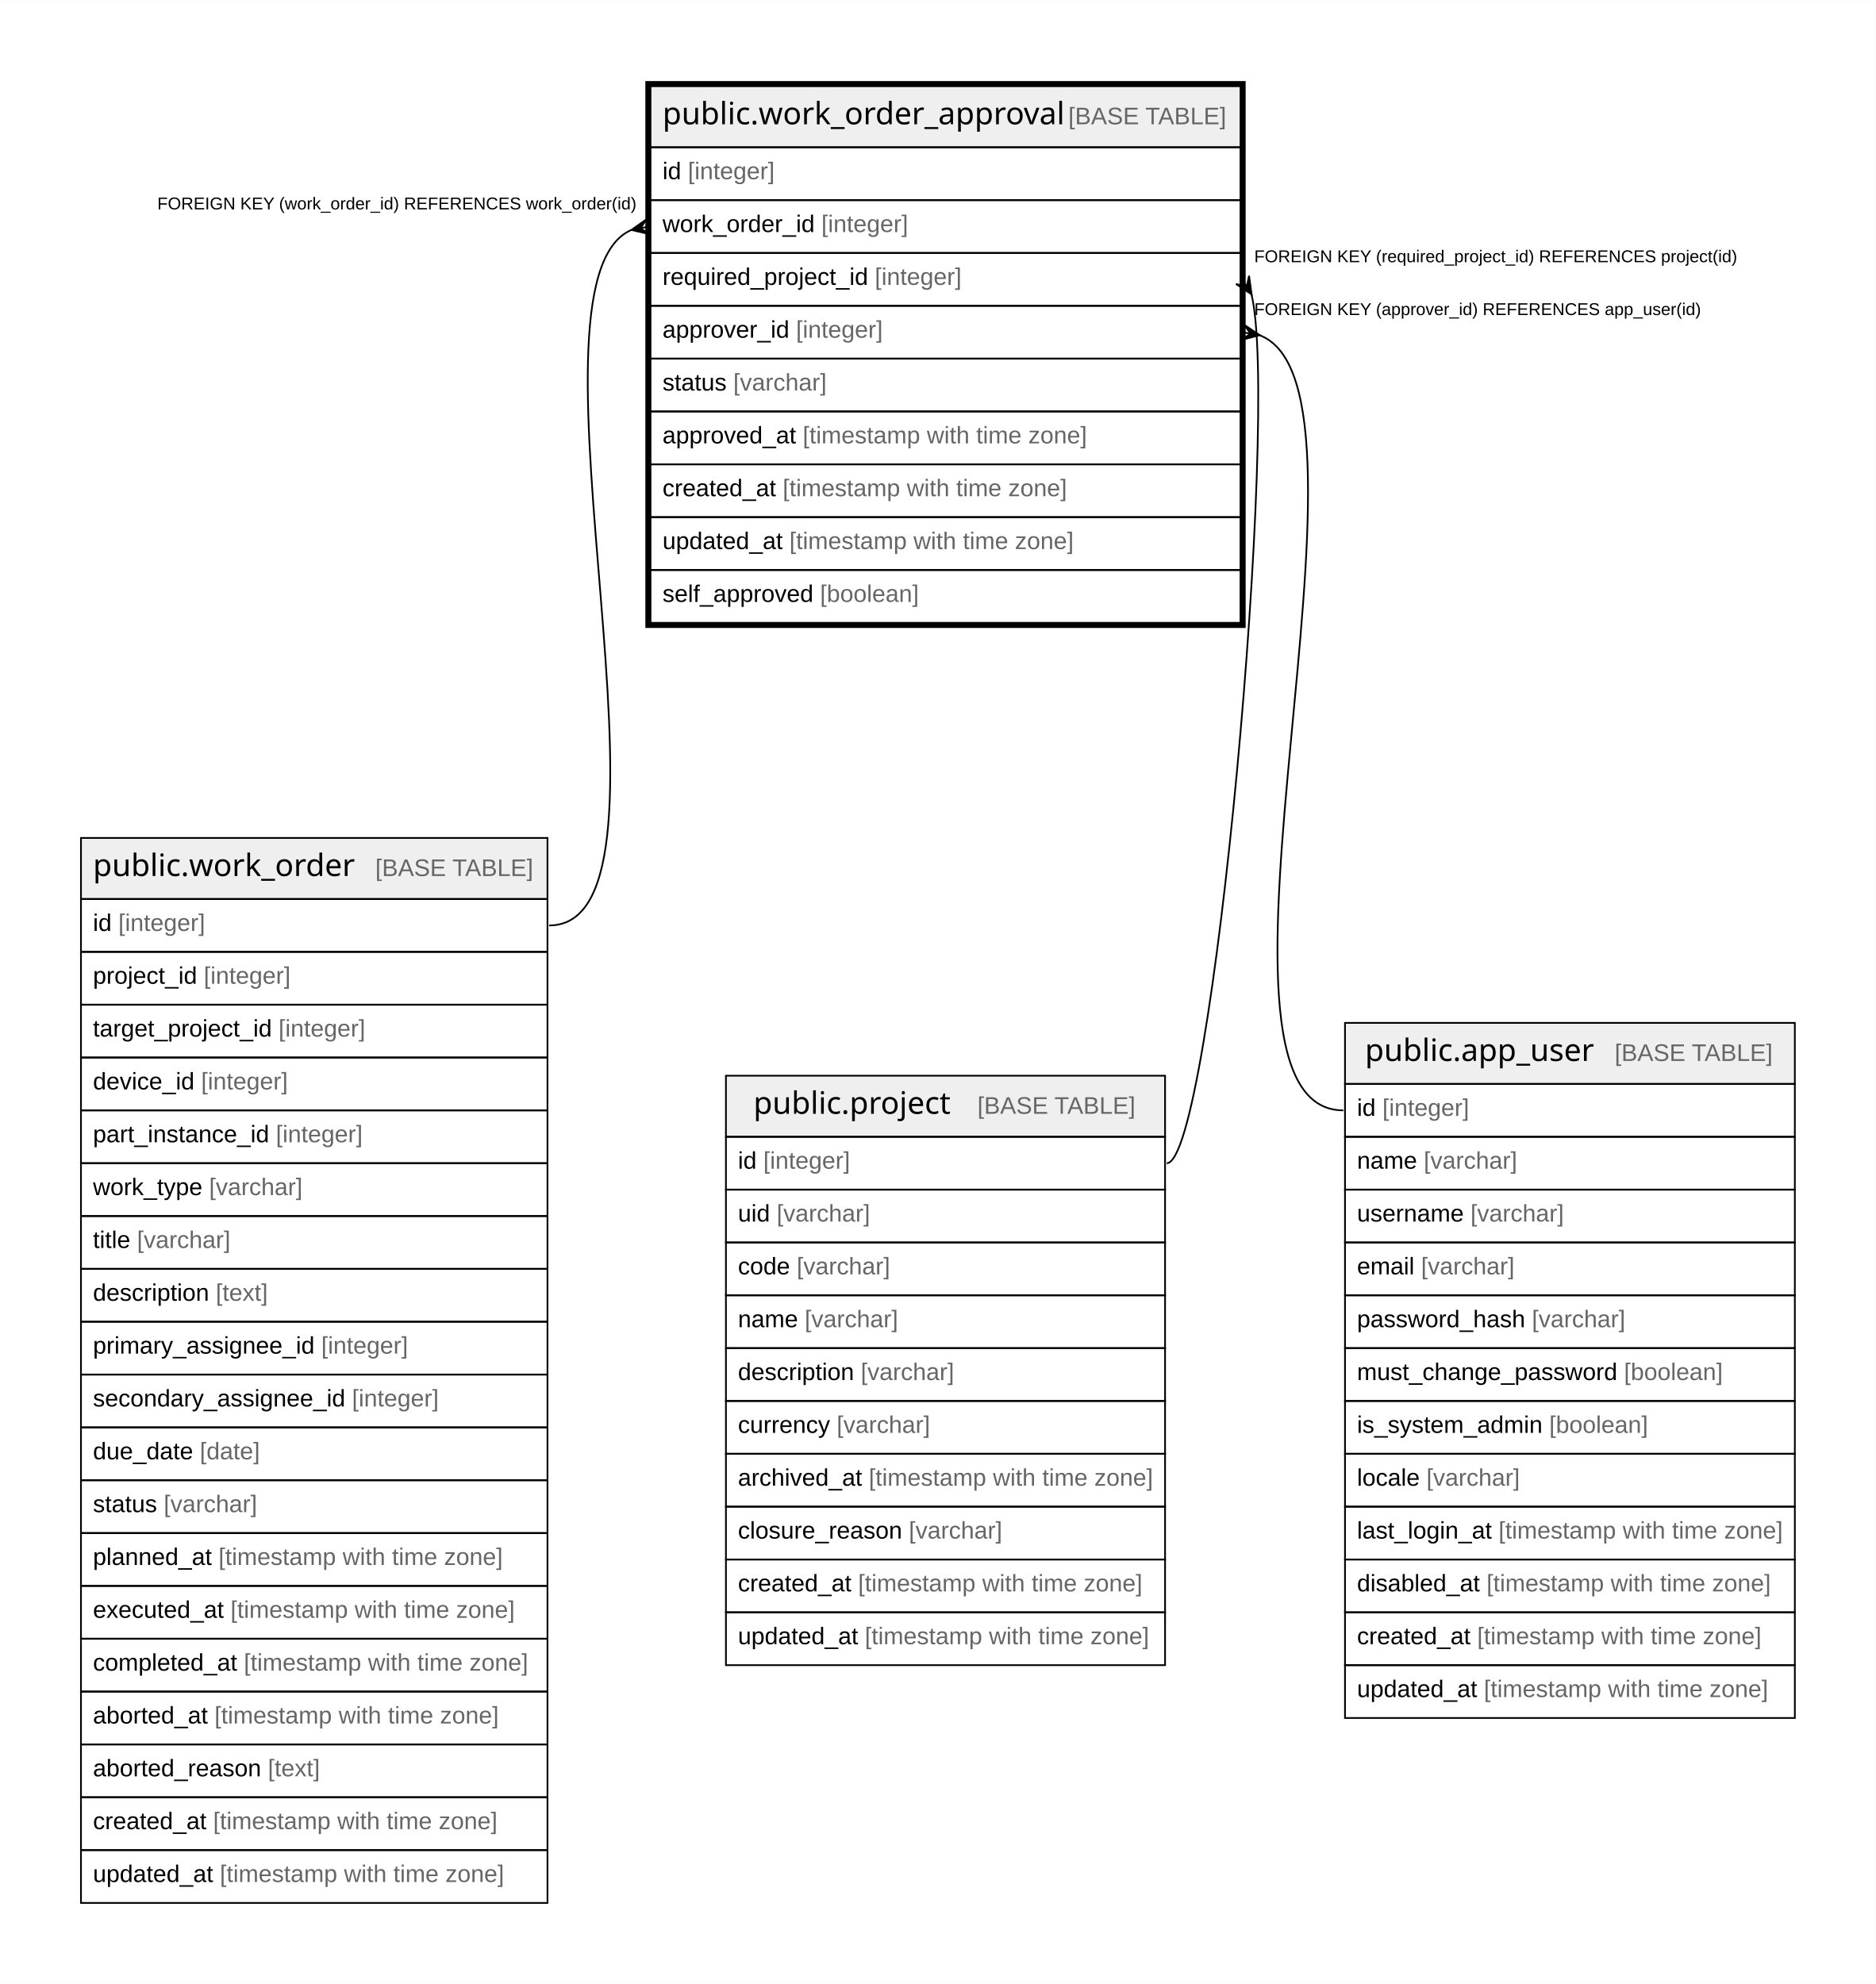
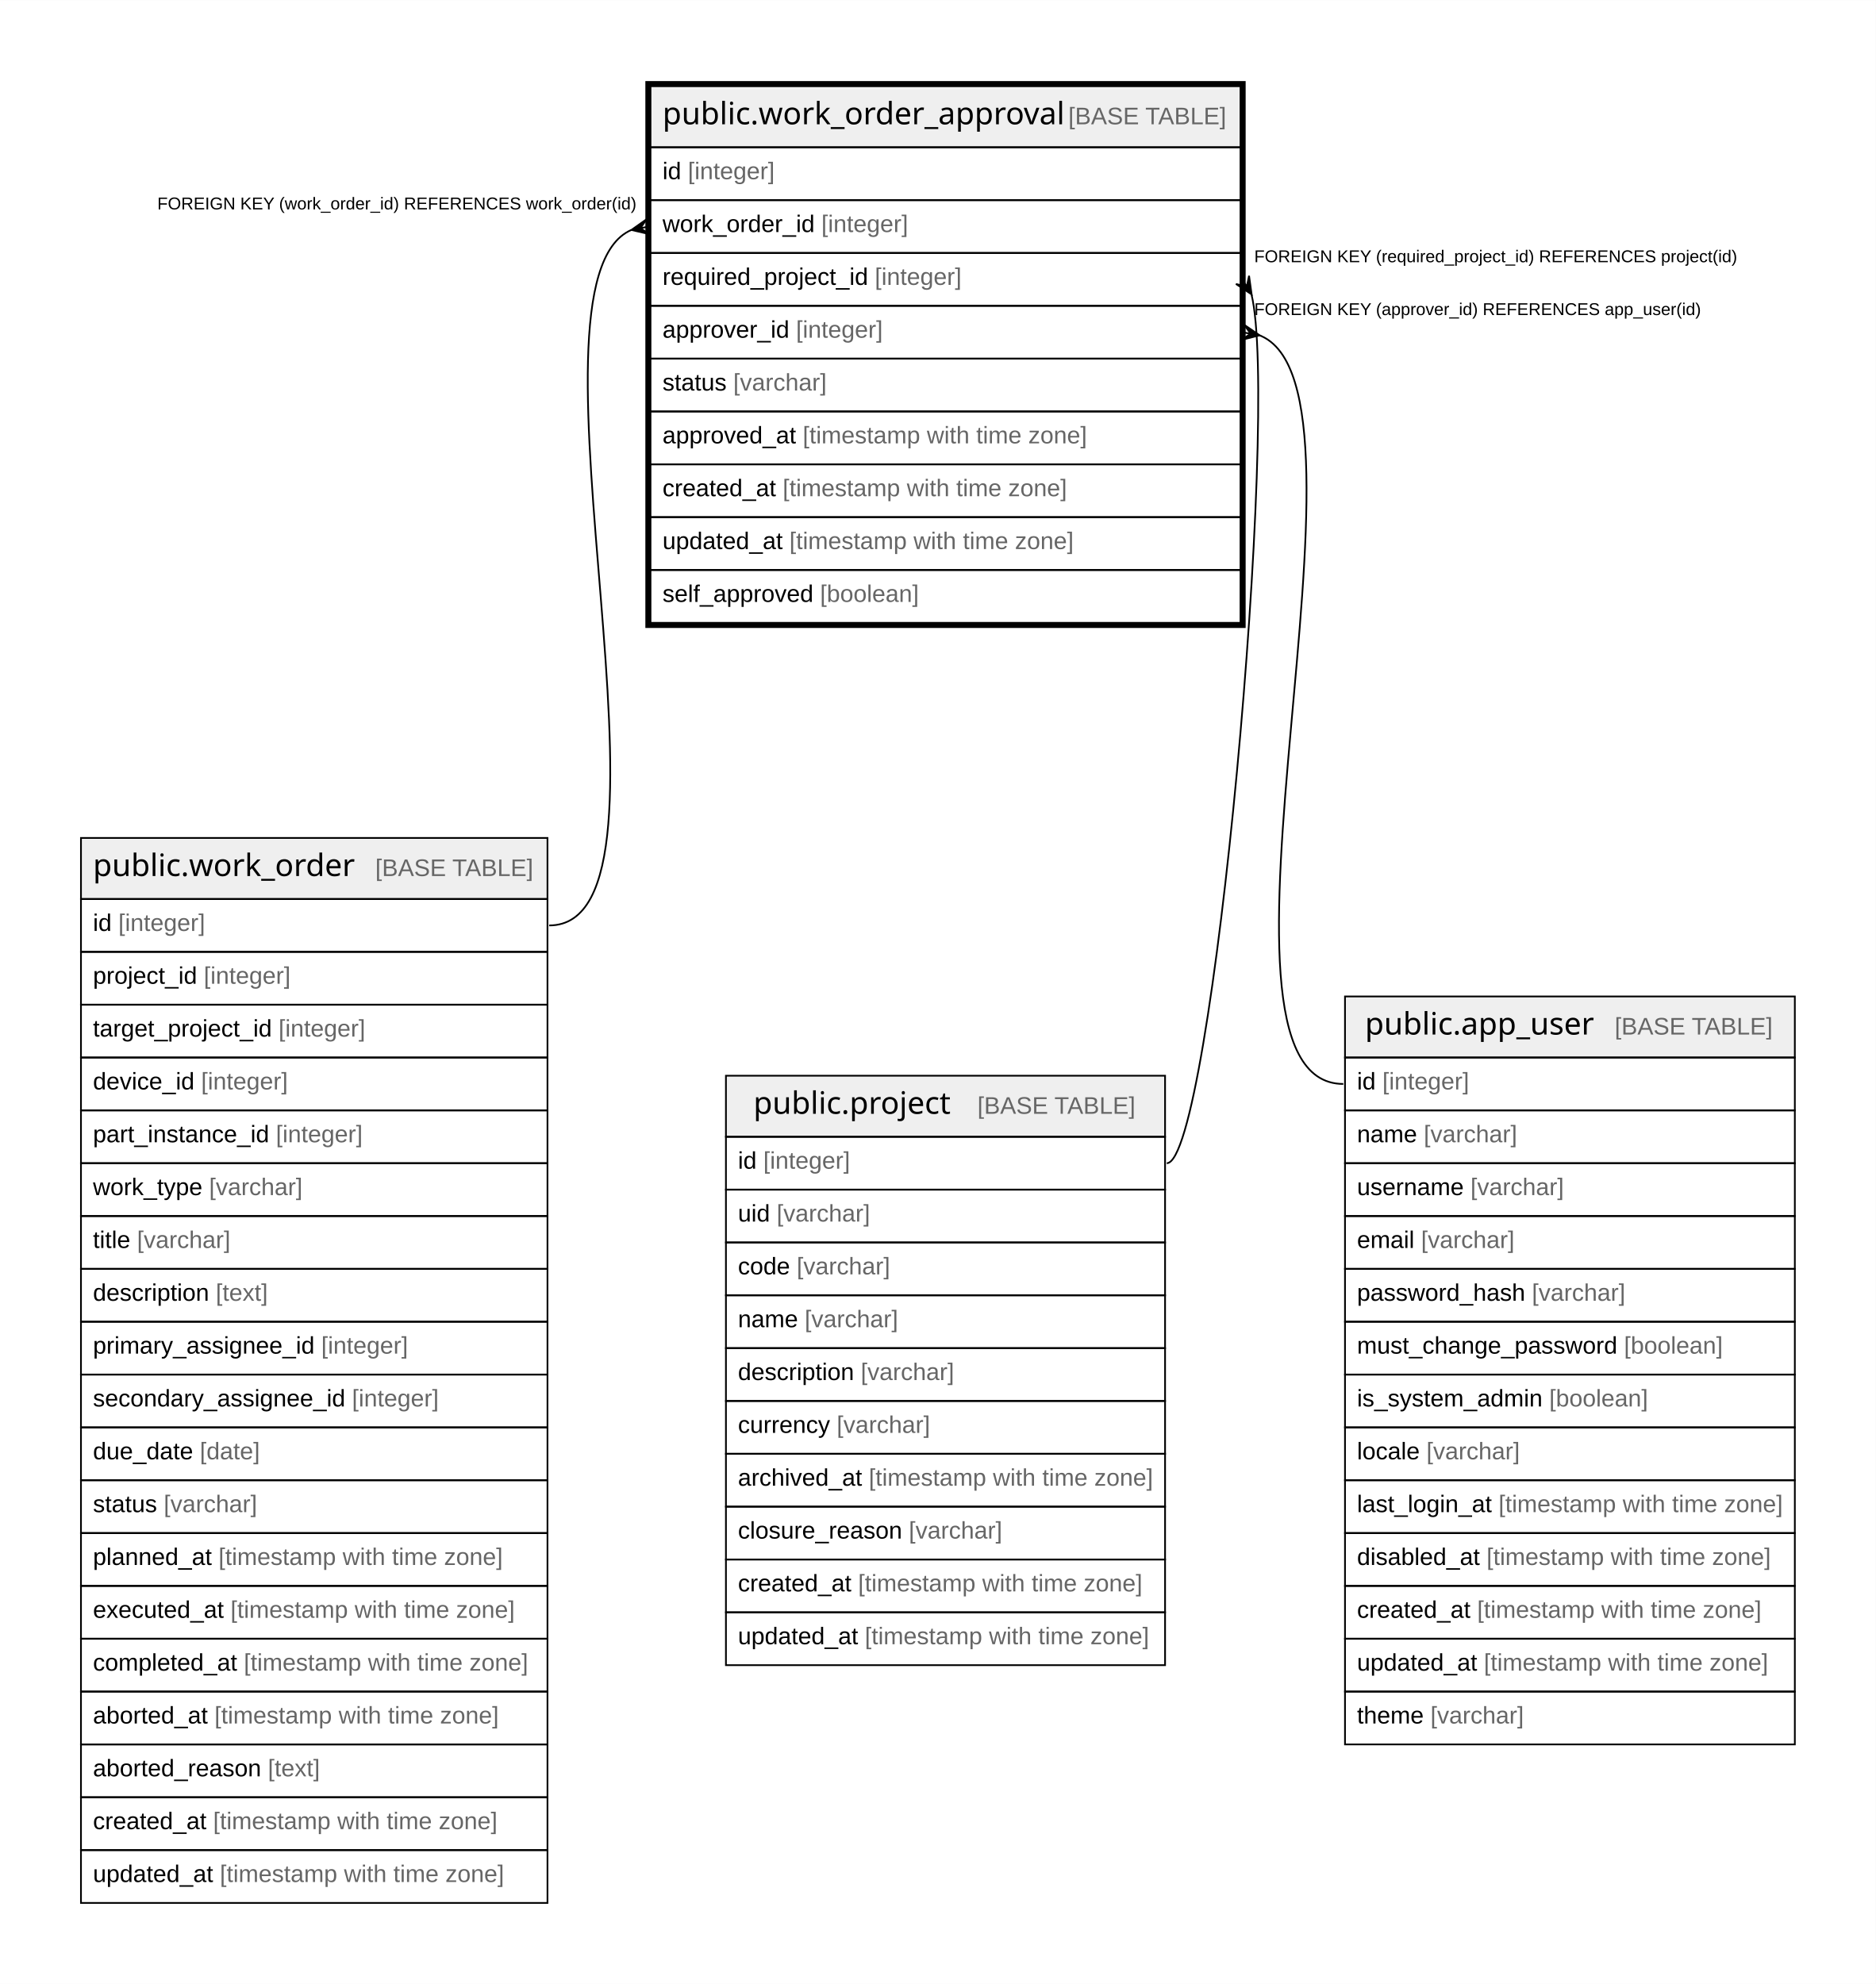
<svg xmlns="http://www.w3.org/2000/svg" width="1093pt" height="1156pt" viewBox="0.00 0.00 1093.49 1156.40">
  <g id="graph0" class="graph" transform="scale(1 1) rotate(0) translate(4 1152.4)">
    <polygon fill="white" stroke="none" points="-4,4 -4,-1152.4 1089.49,-1152.4 1089.49,4 -4,4" />
    <g id="node1" class="node">
      <polygon fill="#efefef" stroke="none" points="375.21,-1066.6 375.21,-1102.2 719.14,-1102.2 719.14,-1066.6 375.21,-1066.6" />
      <polygon fill="none" stroke="black" points="375.21,-1066.6 375.21,-1102.2 719.14,-1102.2 719.14,-1066.6 375.21,-1066.6" />
      <text text-anchor="start" x="382.21" y="-1080" font-family="Arial Bold" font-size="18.00">public.work_order_approval</text>
      <text text-anchor="start" x="587.65" y="-1080" font-family="Arial" font-size="14.00">    </text>
      <text text-anchor="start" x="618.77" y="-1080" font-family="Arial" font-size="14.00" fill="#666666">[BASE TABLE]</text>
      <polygon fill="none" stroke="black" points="375.21,-1035.8 375.21,-1066.6 719.14,-1066.6 719.14,-1035.8 375.21,-1035.8" />
      <text text-anchor="start" x="382.21" y="-1048" font-family="Arial" font-size="14.00">id </text>
      <text text-anchor="start" x="397" y="-1048" font-family="Arial" font-size="14.00" fill="#666666">[integer]</text>
      <polygon fill="none" stroke="black" points="375.21,-1005 375.21,-1035.8 719.14,-1035.8 719.14,-1005 375.21,-1005" />
      <text text-anchor="start" x="382.21" y="-1017.2" font-family="Arial" font-size="14.00">work_order_id </text>
      <text text-anchor="start" x="474.81" y="-1017.2" font-family="Arial" font-size="14.00" fill="#666666">[integer]</text>
      <polygon fill="none" stroke="black" points="375.21,-974.2 375.21,-1005 719.14,-1005 719.14,-974.2 375.21,-974.2" />
      <text text-anchor="start" x="382.21" y="-986.4" font-family="Arial" font-size="14.00">required_project_id </text>
      <text text-anchor="start" x="505.96" y="-986.4" font-family="Arial" font-size="14.00" fill="#666666">[integer]</text>
      <polygon fill="none" stroke="black" points="375.21,-943.4 375.21,-974.2 719.14,-974.2 719.14,-943.4 375.21,-943.4" />
      <text text-anchor="start" x="382.21" y="-955.6" font-family="Arial" font-size="14.00">approver_id </text>
      <text text-anchor="start" x="460.04" y="-955.6" font-family="Arial" font-size="14.00" fill="#666666">[integer]</text>
      <polygon fill="none" stroke="black" points="375.21,-912.6 375.21,-943.4 719.14,-943.4 719.14,-912.6 375.21,-912.6" />
      <text text-anchor="start" x="382.21" y="-924.8" font-family="Arial" font-size="14.00">status </text>
      <text text-anchor="start" x="423.45" y="-924.8" font-family="Arial" font-size="14.00" fill="#666666">[varchar]</text>
      <polygon fill="none" stroke="black" points="375.21,-881.8 375.21,-912.6 719.14,-912.6 719.14,-881.8 375.21,-881.8" />
      <text text-anchor="start" x="382.21" y="-894" font-family="Arial" font-size="14.00">approved_at </text>
      <text text-anchor="start" x="463.94" y="-894" font-family="Arial" font-size="14.00" fill="#666666">[timestamp with time zone]</text>
      <polygon fill="none" stroke="black" points="375.21,-851 375.21,-881.8 719.14,-881.8 719.14,-851 375.21,-851" />
      <text text-anchor="start" x="382.21" y="-863.2" font-family="Arial" font-size="14.00">created_at </text>
      <text text-anchor="start" x="452.26" y="-863.2" font-family="Arial" font-size="14.00" fill="#666666">[timestamp with time zone]</text>
      <polygon fill="none" stroke="black" points="375.21,-820.2 375.21,-851 719.14,-851 719.14,-820.2 375.21,-820.2" />
      <text text-anchor="start" x="382.21" y="-832.4" font-family="Arial" font-size="14.00">updated_at </text>
      <text text-anchor="start" x="456.17" y="-832.4" font-family="Arial" font-size="14.00" fill="#666666">[timestamp with time zone]</text>
      <polygon fill="none" stroke="black" points="375.21,-789.4 375.21,-820.2 719.14,-820.2 719.14,-789.4 375.21,-789.4" />
      <text text-anchor="start" x="382.21" y="-801.6" font-family="Arial" font-size="14.00">self_approved </text>
      <text text-anchor="start" x="474.05" y="-801.6" font-family="Arial" font-size="14.00" fill="#666666">[boolean]</text>
      <polygon fill="none" stroke="black" stroke-width="3" points="373.71,-787.9 373.71,-1103.7 720.64,-1103.7 720.64,-787.9 373.71,-787.9" />
    </g>
    <g id="node2" class="node">
      <polygon fill="#efefef" stroke="none" points="43.2,-628.4 43.2,-664 315.15,-664 315.15,-628.4 43.2,-628.4" />
      <polygon fill="none" stroke="black" points="43.2,-628.4 43.2,-664 315.15,-664 315.15,-628.4 43.2,-628.4" />
      <text text-anchor="start" x="50.2" y="-641.8" font-family="Arial Bold" font-size="18.00">public.work_order</text>
      <text text-anchor="start" x="183.66" y="-641.8" font-family="Arial" font-size="14.00">    </text>
      <text text-anchor="start" x="214.78" y="-641.8" font-family="Arial" font-size="14.00" fill="#666666">[BASE TABLE]</text>
      <polygon fill="none" stroke="black" points="43.2,-597.6 43.2,-628.4 315.15,-628.4 315.15,-597.6 43.2,-597.6" />
      <text text-anchor="start" x="50.2" y="-609.8" font-family="Arial" font-size="14.00">id </text>
      <text text-anchor="start" x="64.99" y="-609.8" font-family="Arial" font-size="14.00" fill="#666666">[integer]</text>
      <polygon fill="none" stroke="black" points="43.2,-566.8 43.2,-597.6 315.15,-597.6 315.15,-566.8 43.2,-566.8" />
      <text text-anchor="start" x="50.2" y="-579" font-family="Arial" font-size="14.00">project_id </text>
      <text text-anchor="start" x="114.79" y="-579" font-family="Arial" font-size="14.00" fill="#666666">[integer]</text>
      <polygon fill="none" stroke="black" points="43.2,-536 43.2,-566.8 315.15,-566.8 315.15,-536 43.2,-536" />
      <text text-anchor="start" x="50.2" y="-548.2" font-family="Arial" font-size="14.00">target_project_id </text>
      <text text-anchor="start" x="158.38" y="-548.2" font-family="Arial" font-size="14.00" fill="#666666">[integer]</text>
      <polygon fill="none" stroke="black" points="43.2,-505.2 43.2,-536 315.15,-536 315.15,-505.2 43.2,-505.2" />
      <text text-anchor="start" x="50.2" y="-517.4" font-family="Arial" font-size="14.00">device_id </text>
      <text text-anchor="start" x="113.24" y="-517.4" font-family="Arial" font-size="14.00" fill="#666666">[integer]</text>
      <polygon fill="none" stroke="black" points="43.2,-474.4 43.2,-505.2 315.15,-505.2 315.15,-474.4 43.2,-474.4" />
      <text text-anchor="start" x="50.2" y="-486.6" font-family="Arial" font-size="14.00">part_instance_id </text>
      <text text-anchor="start" x="156.83" y="-486.6" font-family="Arial" font-size="14.00" fill="#666666">[integer]</text>
      <polygon fill="none" stroke="black" points="43.2,-443.6 43.2,-474.4 315.15,-474.4 315.15,-443.6 43.2,-443.6" />
      <text text-anchor="start" x="50.2" y="-455.8" font-family="Arial" font-size="14.00">work_type </text>
      <text text-anchor="start" x="117.9" y="-455.8" font-family="Arial" font-size="14.00" fill="#666666">[varchar]</text>
      <polygon fill="none" stroke="black" points="43.2,-412.8 43.2,-443.6 315.15,-443.6 315.15,-412.8 43.2,-412.8" />
      <text text-anchor="start" x="50.2" y="-425" font-family="Arial" font-size="14.00">title </text>
      <text text-anchor="start" x="75.88" y="-425" font-family="Arial" font-size="14.00" fill="#666666">[varchar]</text>
      <polygon fill="none" stroke="black" points="43.2,-382 43.2,-412.8 315.15,-412.8 315.15,-382 43.2,-382" />
      <text text-anchor="start" x="50.2" y="-394.2" font-family="Arial" font-size="14.00">description </text>
      <text text-anchor="start" x="121.79" y="-394.2" font-family="Arial" font-size="14.00" fill="#666666">[text]</text>
      <polygon fill="none" stroke="black" points="43.2,-351.2 43.2,-382 315.15,-382 315.15,-351.2 43.2,-351.2" />
      <text text-anchor="start" x="50.2" y="-363.4" font-family="Arial" font-size="14.00">primary_assignee_id </text>
      <text text-anchor="start" x="183.27" y="-363.4" font-family="Arial" font-size="14.00" fill="#666666">[integer]</text>
      <polygon fill="none" stroke="black" points="43.2,-320.4 43.2,-351.2 315.15,-351.2 315.15,-320.4 43.2,-320.4" />
      <text text-anchor="start" x="50.2" y="-332.6" font-family="Arial" font-size="14.00">secondary_assignee_id </text>
      <text text-anchor="start" x="201.19" y="-332.6" font-family="Arial" font-size="14.00" fill="#666666">[integer]</text>
      <polygon fill="none" stroke="black" points="43.2,-289.6 43.2,-320.4 315.15,-320.4 315.15,-289.6 43.2,-289.6" />
      <text text-anchor="start" x="50.2" y="-301.8" font-family="Arial" font-size="14.00">due_date </text>
      <text text-anchor="start" x="112.48" y="-301.8" font-family="Arial" font-size="14.00" fill="#666666">[date]</text>
      <polygon fill="none" stroke="black" points="43.2,-258.8 43.2,-289.6 315.15,-289.6 315.15,-258.8 43.2,-258.8" />
      <text text-anchor="start" x="50.2" y="-271" font-family="Arial" font-size="14.00">status </text>
      <text text-anchor="start" x="91.44" y="-271" font-family="Arial" font-size="14.00" fill="#666666">[varchar]</text>
      <polygon fill="none" stroke="black" points="43.2,-228 43.2,-258.8 315.15,-258.8 315.15,-228 43.2,-228" />
      <text text-anchor="start" x="50.2" y="-240.2" font-family="Arial" font-size="14.00">planned_at </text>
      <text text-anchor="start" x="123.38" y="-240.2" font-family="Arial" font-size="14.00" fill="#666666">[timestamp with time zone]</text>
      <polygon fill="none" stroke="black" points="43.2,-197.2 43.2,-228 315.15,-228 315.15,-197.2 43.2,-197.2" />
      <text text-anchor="start" x="50.2" y="-209.4" font-family="Arial" font-size="14.00">executed_at </text>
      <text text-anchor="start" x="130.37" y="-209.4" font-family="Arial" font-size="14.00" fill="#666666">[timestamp with time zone]</text>
      <polygon fill="none" stroke="black" points="43.2,-166.4 43.2,-197.2 315.15,-197.2 315.15,-166.4 43.2,-166.4" />
      <text text-anchor="start" x="50.2" y="-178.6" font-family="Arial" font-size="14.00">completed_at </text>
      <text text-anchor="start" x="138.14" y="-178.6" font-family="Arial" font-size="14.00" fill="#666666">[timestamp with time zone]</text>
      <polygon fill="none" stroke="black" points="43.2,-135.6 43.2,-166.4 315.15,-166.4 315.15,-135.6 43.2,-135.6" />
      <text text-anchor="start" x="50.2" y="-147.8" font-family="Arial" font-size="14.00">aborted_at </text>
      <text text-anchor="start" x="121.03" y="-147.8" font-family="Arial" font-size="14.00" fill="#666666">[timestamp with time zone]</text>
      <polygon fill="none" stroke="black" points="43.2,-104.8 43.2,-135.6 315.15,-135.6 315.15,-104.8 43.2,-104.8" />
      <text text-anchor="start" x="50.2" y="-117" font-family="Arial" font-size="14.00">aborted_reason </text>
      <text text-anchor="start" x="152.16" y="-117" font-family="Arial" font-size="14.00" fill="#666666">[text]</text>
      <polygon fill="none" stroke="black" points="43.2,-74 43.2,-104.8 315.15,-104.8 315.15,-74 43.2,-74" />
      <text text-anchor="start" x="50.2" y="-86.2" font-family="Arial" font-size="14.00">created_at </text>
      <text text-anchor="start" x="120.25" y="-86.2" font-family="Arial" font-size="14.00" fill="#666666">[timestamp with time zone]</text>
      <polygon fill="none" stroke="black" points="43.2,-43.2 43.2,-74 315.15,-74 315.15,-43.2 43.2,-43.2" />
      <text text-anchor="start" x="50.2" y="-55.4" font-family="Arial" font-size="14.00">updated_at </text>
      <text text-anchor="start" x="124.16" y="-55.4" font-family="Arial" font-size="14.00" fill="#666666">[timestamp with time zone]</text>
    </g>
    <g id="edge1" class="edge">
      <path fill="none" stroke="black" d="M364.02,-1018.4C292.64,-987.67 403.85,-613 316.15,-613" />
      <polygon fill="black" stroke="black" points="364.07,-1018.41 373.02,-1024.75 369.31,-1019.44 373.56,-1020.27 373.56,-1020.27 373.56,-1020.27 369.31,-1019.44 374.75,-1015.92 364.07,-1018.41" />
      <text text-anchor="start" x="87.7" y="-1030.4" font-family="Arial" font-size="10.00">FOREIGN KEY (work_order_id) REFERENCES work_order(id)</text>
    </g>
    <g id="node3" class="node">
      <polygon fill="#efefef" stroke="none" points="419.18,-489.8 419.18,-525.4 675.17,-525.4 675.17,-489.8 419.18,-489.8" />
      <polygon fill="none" stroke="black" points="419.18,-489.8 419.18,-525.4 675.17,-525.4 675.17,-489.8 419.18,-489.8" />
      <text text-anchor="start" x="435.2" y="-503.2" font-family="Arial Bold" font-size="18.00">public.project</text>
      <text text-anchor="start" x="534.66" y="-503.2" font-family="Arial" font-size="14.00">    </text>
      <text text-anchor="start" x="565.78" y="-503.2" font-family="Arial" font-size="14.00" fill="#666666">[BASE TABLE]</text>
      <polygon fill="none" stroke="black" points="419.18,-459 419.18,-489.8 675.17,-489.8 675.17,-459 419.18,-459" />
      <text text-anchor="start" x="426.18" y="-471.2" font-family="Arial" font-size="14.00">id </text>
      <text text-anchor="start" x="440.97" y="-471.2" font-family="Arial" font-size="14.00" fill="#666666">[integer]</text>
      <polygon fill="none" stroke="black" points="419.18,-428.2 419.18,-459 675.17,-459 675.17,-428.2 419.18,-428.2" />
      <text text-anchor="start" x="426.18" y="-440.4" font-family="Arial" font-size="14.00">uid </text>
      <text text-anchor="start" x="448.75" y="-440.4" font-family="Arial" font-size="14.00" fill="#666666">[varchar]</text>
      <polygon fill="none" stroke="black" points="419.18,-397.4 419.18,-428.2 675.17,-428.2 675.17,-397.4 419.18,-397.4" />
      <text text-anchor="start" x="426.18" y="-409.6" font-family="Arial" font-size="14.00">code </text>
      <text text-anchor="start" x="460.43" y="-409.6" font-family="Arial" font-size="14.00" fill="#666666">[varchar]</text>
      <polygon fill="none" stroke="black" points="419.18,-366.6 419.18,-397.4 675.17,-397.4 675.17,-366.6 419.18,-366.6" />
      <text text-anchor="start" x="426.18" y="-378.8" font-family="Arial" font-size="14.00">name </text>
      <text text-anchor="start" x="465.09" y="-378.8" font-family="Arial" font-size="14.00" fill="#666666">[varchar]</text>
      <polygon fill="none" stroke="black" points="419.18,-335.8 419.18,-366.6 675.17,-366.6 675.17,-335.8 419.18,-335.8" />
      <text text-anchor="start" x="426.18" y="-348" font-family="Arial" font-size="14.00">description </text>
      <text text-anchor="start" x="497.77" y="-348" font-family="Arial" font-size="14.00" fill="#666666">[varchar]</text>
      <polygon fill="none" stroke="black" points="419.18,-305 419.18,-335.8 675.17,-335.8 675.17,-305 419.18,-305" />
      <text text-anchor="start" x="426.18" y="-317.2" font-family="Arial" font-size="14.00">currency </text>
      <text text-anchor="start" x="483.75" y="-317.2" font-family="Arial" font-size="14.00" fill="#666666">[varchar]</text>
      <polygon fill="none" stroke="black" points="419.18,-274.2 419.18,-305 675.17,-305 675.17,-274.2 419.18,-274.2" />
      <text text-anchor="start" x="426.18" y="-286.4" font-family="Arial" font-size="14.00">archived_at </text>
      <text text-anchor="start" x="502.45" y="-286.4" font-family="Arial" font-size="14.00" fill="#666666">[timestamp with time zone]</text>
      <polygon fill="none" stroke="black" points="419.18,-243.4 419.18,-274.2 675.17,-274.2 675.17,-243.4 419.18,-243.4" />
      <text text-anchor="start" x="426.18" y="-255.6" font-family="Arial" font-size="14.00">closure_reason </text>
      <text text-anchor="start" x="525.79" y="-255.6" font-family="Arial" font-size="14.00" fill="#666666">[varchar]</text>
      <polygon fill="none" stroke="black" points="419.18,-212.6 419.18,-243.4 675.17,-243.4 675.17,-212.6 419.18,-212.6" />
      <text text-anchor="start" x="426.18" y="-224.8" font-family="Arial" font-size="14.00">created_at </text>
      <text text-anchor="start" x="496.23" y="-224.8" font-family="Arial" font-size="14.00" fill="#666666">[timestamp with time zone]</text>
      <polygon fill="none" stroke="black" points="419.18,-181.8 419.18,-212.6 675.17,-212.6 675.17,-181.8 419.18,-181.8" />
      <text text-anchor="start" x="426.18" y="-194" font-family="Arial" font-size="14.00">updated_at </text>
      <text text-anchor="start" x="500.14" y="-194" font-family="Arial" font-size="14.00" fill="#666666">[timestamp with time zone]</text>
    </g>
    <g id="edge2" class="edge">
      <path fill="none" stroke="black" d="M725.48,-981.09C742.25,-914.1 702.71,-474.4 676.17,-474.4" />
      <polygon fill="black" stroke="black" points="725.63,-980.84 716.5,-986.93 722.79,-985.36 720.49,-989.03 720.49,-989.03 720.49,-989.03 722.79,-985.36 724.13,-991.71 725.63,-980.84" />
      <text text-anchor="start" x="727.14" y="-999.6" font-family="Arial" font-size="10.00">FOREIGN KEY (required_project_id) REFERENCES project(id)</text>
    </g>
    <g id="node4" class="node">
-       <polygon fill="#efefef" stroke="none" points="780.06,-520.6 780.06,-556.2 1042.29,-556.2 1042.29,-520.6 780.06,-520.6" />
-       <polygon fill="none" stroke="black" points="780.06,-520.6 780.06,-556.2 1042.29,-556.2 1042.29,-520.6 780.06,-520.6" />
-       <text text-anchor="start" x="791.7" y="-534" font-family="Arial Bold" font-size="18.00">public.app_user</text>
-       <text text-anchor="start" x="906.17" y="-534" font-family="Arial" font-size="14.00">    </text>
-       <text text-anchor="start" x="937.28" y="-534" font-family="Arial" font-size="14.00" fill="#666666">[BASE TABLE]</text>
-       <polygon fill="none" stroke="black" points="780.06,-489.8 780.06,-520.6 1042.29,-520.6 1042.29,-489.8 780.06,-489.8" />
-       <text text-anchor="start" x="787.06" y="-502" font-family="Arial" font-size="14.00">id </text>
-       <text text-anchor="start" x="801.85" y="-502" font-family="Arial" font-size="14.00" fill="#666666">[integer]</text>
-       <polygon fill="none" stroke="black" points="780.06,-459 780.06,-489.8 1042.29,-489.8 1042.29,-459 780.06,-459" />
-       <text text-anchor="start" x="787.06" y="-471.2" font-family="Arial" font-size="14.00">name </text>
-       <text text-anchor="start" x="825.97" y="-471.2" font-family="Arial" font-size="14.00" fill="#666666">[varchar]</text>
-       <polygon fill="none" stroke="black" points="780.06,-428.2 780.06,-459 1042.29,-459 1042.29,-428.2 780.06,-428.2" />
-       <text text-anchor="start" x="787.06" y="-440.4" font-family="Arial" font-size="14.00">username </text>
-       <text text-anchor="start" x="853.21" y="-440.4" font-family="Arial" font-size="14.00" fill="#666666">[varchar]</text>
-       <polygon fill="none" stroke="black" points="780.06,-397.4 780.06,-428.2 1042.29,-428.2 1042.29,-397.4 780.06,-397.4" />
-       <text text-anchor="start" x="787.06" y="-409.6" font-family="Arial" font-size="14.00">email </text>
-       <text text-anchor="start" x="824.41" y="-409.6" font-family="Arial" font-size="14.00" fill="#666666">[varchar]</text>
-       <polygon fill="none" stroke="black" points="780.06,-366.6 780.06,-397.4 1042.29,-397.4 1042.29,-366.6 780.06,-366.6" />
-       <text text-anchor="start" x="787.06" y="-378.8" font-family="Arial" font-size="14.00">password_hash </text>
-       <text text-anchor="start" x="889.01" y="-378.8" font-family="Arial" font-size="14.00" fill="#666666">[varchar]</text>
-       <polygon fill="none" stroke="black" points="780.06,-335.8 780.06,-366.6 1042.29,-366.6 1042.29,-335.8 780.06,-335.8" />
-       <text text-anchor="start" x="787.06" y="-348" font-family="Arial" font-size="14.00">must_change_password </text>
-       <text text-anchor="start" x="942.71" y="-348" font-family="Arial" font-size="14.00" fill="#666666">[boolean]</text>
-       <polygon fill="none" stroke="black" points="780.06,-305 780.06,-335.8 1042.29,-335.8 1042.29,-305 780.06,-305" />
-       <text text-anchor="start" x="787.06" y="-317.2" font-family="Arial" font-size="14.00">is_system_admin </text>
-       <text text-anchor="start" x="899.1" y="-317.2" font-family="Arial" font-size="14.00" fill="#666666">[boolean]</text>
-       <polygon fill="none" stroke="black" points="780.06,-274.2 780.06,-305 1042.29,-305 1042.29,-274.2 780.06,-274.2" />
-       <text text-anchor="start" x="787.06" y="-286.4" font-family="Arial" font-size="14.00">locale </text>
-       <text text-anchor="start" x="827.53" y="-286.4" font-family="Arial" font-size="14.00" fill="#666666">[varchar]</text>
-       <polygon fill="none" stroke="black" points="780.06,-243.4 780.06,-274.2 1042.29,-274.2 1042.29,-243.4 780.06,-243.4" />
-       <text text-anchor="start" x="787.06" y="-255.6" font-family="Arial" font-size="14.00">last_login_at </text>
-       <text text-anchor="start" x="869.57" y="-255.6" font-family="Arial" font-size="14.00" fill="#666666">[timestamp with time zone]</text>
-       <polygon fill="none" stroke="black" points="780.06,-212.6 780.06,-243.4 1042.29,-243.4 1042.29,-212.6 780.06,-212.6" />
-       <text text-anchor="start" x="787.06" y="-224.8" font-family="Arial" font-size="14.00">disabled_at </text>
-       <text text-anchor="start" x="862.57" y="-224.8" font-family="Arial" font-size="14.00" fill="#666666">[timestamp with time zone]</text>
-       <polygon fill="none" stroke="black" points="780.06,-181.8 780.06,-212.6 1042.29,-212.6 1042.29,-181.8 780.06,-181.8" />
-       <text text-anchor="start" x="787.06" y="-194" font-family="Arial" font-size="14.00">created_at </text>
-       <text text-anchor="start" x="857.11" y="-194" font-family="Arial" font-size="14.00" fill="#666666">[timestamp with time zone]</text>
-       <polygon fill="none" stroke="black" points="780.06,-151 780.06,-181.8 1042.29,-181.8 1042.29,-151 780.06,-151" />
-       <text text-anchor="start" x="787.06" y="-163.2" font-family="Arial" font-size="14.00">updated_at </text>
-       <text text-anchor="start" x="861.02" y="-163.2" font-family="Arial" font-size="14.00" fill="#666666">[timestamp with time zone]</text>
+       <polygon fill="#efefef" stroke="none" points="780.06,-536 780.06,-571.6 1042.29,-571.6 1042.29,-536 780.06,-536" />
+       <polygon fill="none" stroke="black" points="780.06,-536 780.06,-571.6 1042.29,-571.6 1042.29,-536 780.06,-536" />
+       <text text-anchor="start" x="791.7" y="-549.4" font-family="Arial Bold" font-size="18.00">public.app_user</text>
+       <text text-anchor="start" x="906.17" y="-549.4" font-family="Arial" font-size="14.00">    </text>
+       <text text-anchor="start" x="937.28" y="-549.4" font-family="Arial" font-size="14.00" fill="#666666">[BASE TABLE]</text>
+       <polygon fill="none" stroke="black" points="780.06,-505.2 780.06,-536 1042.29,-536 1042.29,-505.2 780.06,-505.2" />
+       <text text-anchor="start" x="787.06" y="-517.4" font-family="Arial" font-size="14.00">id </text>
+       <text text-anchor="start" x="801.85" y="-517.4" font-family="Arial" font-size="14.00" fill="#666666">[integer]</text>
+       <polygon fill="none" stroke="black" points="780.06,-474.4 780.06,-505.2 1042.29,-505.2 1042.29,-474.4 780.06,-474.4" />
+       <text text-anchor="start" x="787.06" y="-486.6" font-family="Arial" font-size="14.00">name </text>
+       <text text-anchor="start" x="825.97" y="-486.6" font-family="Arial" font-size="14.00" fill="#666666">[varchar]</text>
+       <polygon fill="none" stroke="black" points="780.06,-443.6 780.06,-474.4 1042.29,-474.4 1042.29,-443.6 780.06,-443.6" />
+       <text text-anchor="start" x="787.06" y="-455.8" font-family="Arial" font-size="14.00">username </text>
+       <text text-anchor="start" x="853.21" y="-455.8" font-family="Arial" font-size="14.00" fill="#666666">[varchar]</text>
+       <polygon fill="none" stroke="black" points="780.06,-412.8 780.06,-443.6 1042.29,-443.6 1042.29,-412.8 780.06,-412.8" />
+       <text text-anchor="start" x="787.06" y="-425" font-family="Arial" font-size="14.00">email </text>
+       <text text-anchor="start" x="824.41" y="-425" font-family="Arial" font-size="14.00" fill="#666666">[varchar]</text>
+       <polygon fill="none" stroke="black" points="780.06,-382 780.06,-412.8 1042.29,-412.8 1042.29,-382 780.06,-382" />
+       <text text-anchor="start" x="787.06" y="-394.2" font-family="Arial" font-size="14.00">password_hash </text>
+       <text text-anchor="start" x="889.01" y="-394.2" font-family="Arial" font-size="14.00" fill="#666666">[varchar]</text>
+       <polygon fill="none" stroke="black" points="780.06,-351.2 780.06,-382 1042.29,-382 1042.29,-351.2 780.06,-351.2" />
+       <text text-anchor="start" x="787.06" y="-363.4" font-family="Arial" font-size="14.00">must_change_password </text>
+       <text text-anchor="start" x="942.71" y="-363.4" font-family="Arial" font-size="14.00" fill="#666666">[boolean]</text>
+       <polygon fill="none" stroke="black" points="780.06,-320.4 780.06,-351.2 1042.29,-351.2 1042.29,-320.4 780.06,-320.4" />
+       <text text-anchor="start" x="787.06" y="-332.6" font-family="Arial" font-size="14.00">is_system_admin </text>
+       <text text-anchor="start" x="899.1" y="-332.6" font-family="Arial" font-size="14.00" fill="#666666">[boolean]</text>
+       <polygon fill="none" stroke="black" points="780.06,-289.6 780.06,-320.4 1042.29,-320.4 1042.29,-289.6 780.06,-289.6" />
+       <text text-anchor="start" x="787.06" y="-301.8" font-family="Arial" font-size="14.00">locale </text>
+       <text text-anchor="start" x="827.53" y="-301.8" font-family="Arial" font-size="14.00" fill="#666666">[varchar]</text>
+       <polygon fill="none" stroke="black" points="780.06,-258.8 780.06,-289.6 1042.29,-289.6 1042.29,-258.8 780.06,-258.8" />
+       <text text-anchor="start" x="787.06" y="-271" font-family="Arial" font-size="14.00">last_login_at </text>
+       <text text-anchor="start" x="869.57" y="-271" font-family="Arial" font-size="14.00" fill="#666666">[timestamp with time zone]</text>
+       <polygon fill="none" stroke="black" points="780.06,-228 780.06,-258.8 1042.29,-258.8 1042.29,-228 780.06,-228" />
+       <text text-anchor="start" x="787.06" y="-240.2" font-family="Arial" font-size="14.00">disabled_at </text>
+       <text text-anchor="start" x="862.57" y="-240.2" font-family="Arial" font-size="14.00" fill="#666666">[timestamp with time zone]</text>
+       <polygon fill="none" stroke="black" points="780.06,-197.2 780.06,-228 1042.29,-228 1042.29,-197.2 780.06,-197.2" />
+       <text text-anchor="start" x="787.06" y="-209.4" font-family="Arial" font-size="14.00">created_at </text>
+       <text text-anchor="start" x="857.11" y="-209.4" font-family="Arial" font-size="14.00" fill="#666666">[timestamp with time zone]</text>
+       <polygon fill="none" stroke="black" points="780.06,-166.4 780.06,-197.2 1042.29,-197.2 1042.29,-166.4 780.06,-166.4" />
+       <text text-anchor="start" x="787.06" y="-178.6" font-family="Arial" font-size="14.00">updated_at </text>
+       <text text-anchor="start" x="861.02" y="-178.6" font-family="Arial" font-size="14.00" fill="#666666">[timestamp with time zone]</text>
+       <polygon fill="none" stroke="black" points="780.06,-135.6 780.06,-166.4 1042.29,-166.4 1042.29,-135.6 780.06,-135.6" />
+       <text text-anchor="start" x="787.06" y="-147.8" font-family="Arial" font-size="14.00">theme </text>
+       <text text-anchor="start" x="829.86" y="-147.8" font-family="Arial" font-size="14.00" fill="#666666">[varchar]</text>
    </g>
    <g id="edge3" class="edge">
-       <path fill="none" stroke="black" d="M729.97,-957.16C811.94,-927.47 680.99,-505.2 779.06,-505.2" />
-       <polygon fill="black" stroke="black" points="730.33,-957.1 719.73,-954.31 725.07,-957.98 720.8,-958.69 720.8,-958.69 720.8,-958.69 725.07,-957.98 721.21,-963.18 730.33,-957.1" />
+       <path fill="none" stroke="black" d="M730.13,-957.03C808.51,-926.88 684.45,-520.6 779.06,-520.6" />
+       <polygon fill="black" stroke="black" points="730.31,-957 719.68,-954.31 725.06,-957.93 720.8,-958.68 720.8,-958.68 720.8,-958.68 725.06,-957.93 721.25,-963.17 730.31,-957" />
      <text text-anchor="start" x="727.14" y="-968.8" font-family="Arial" font-size="10.00">FOREIGN KEY (approver_id) REFERENCES app_user(id)</text>
    </g>
  </g>
</svg>
